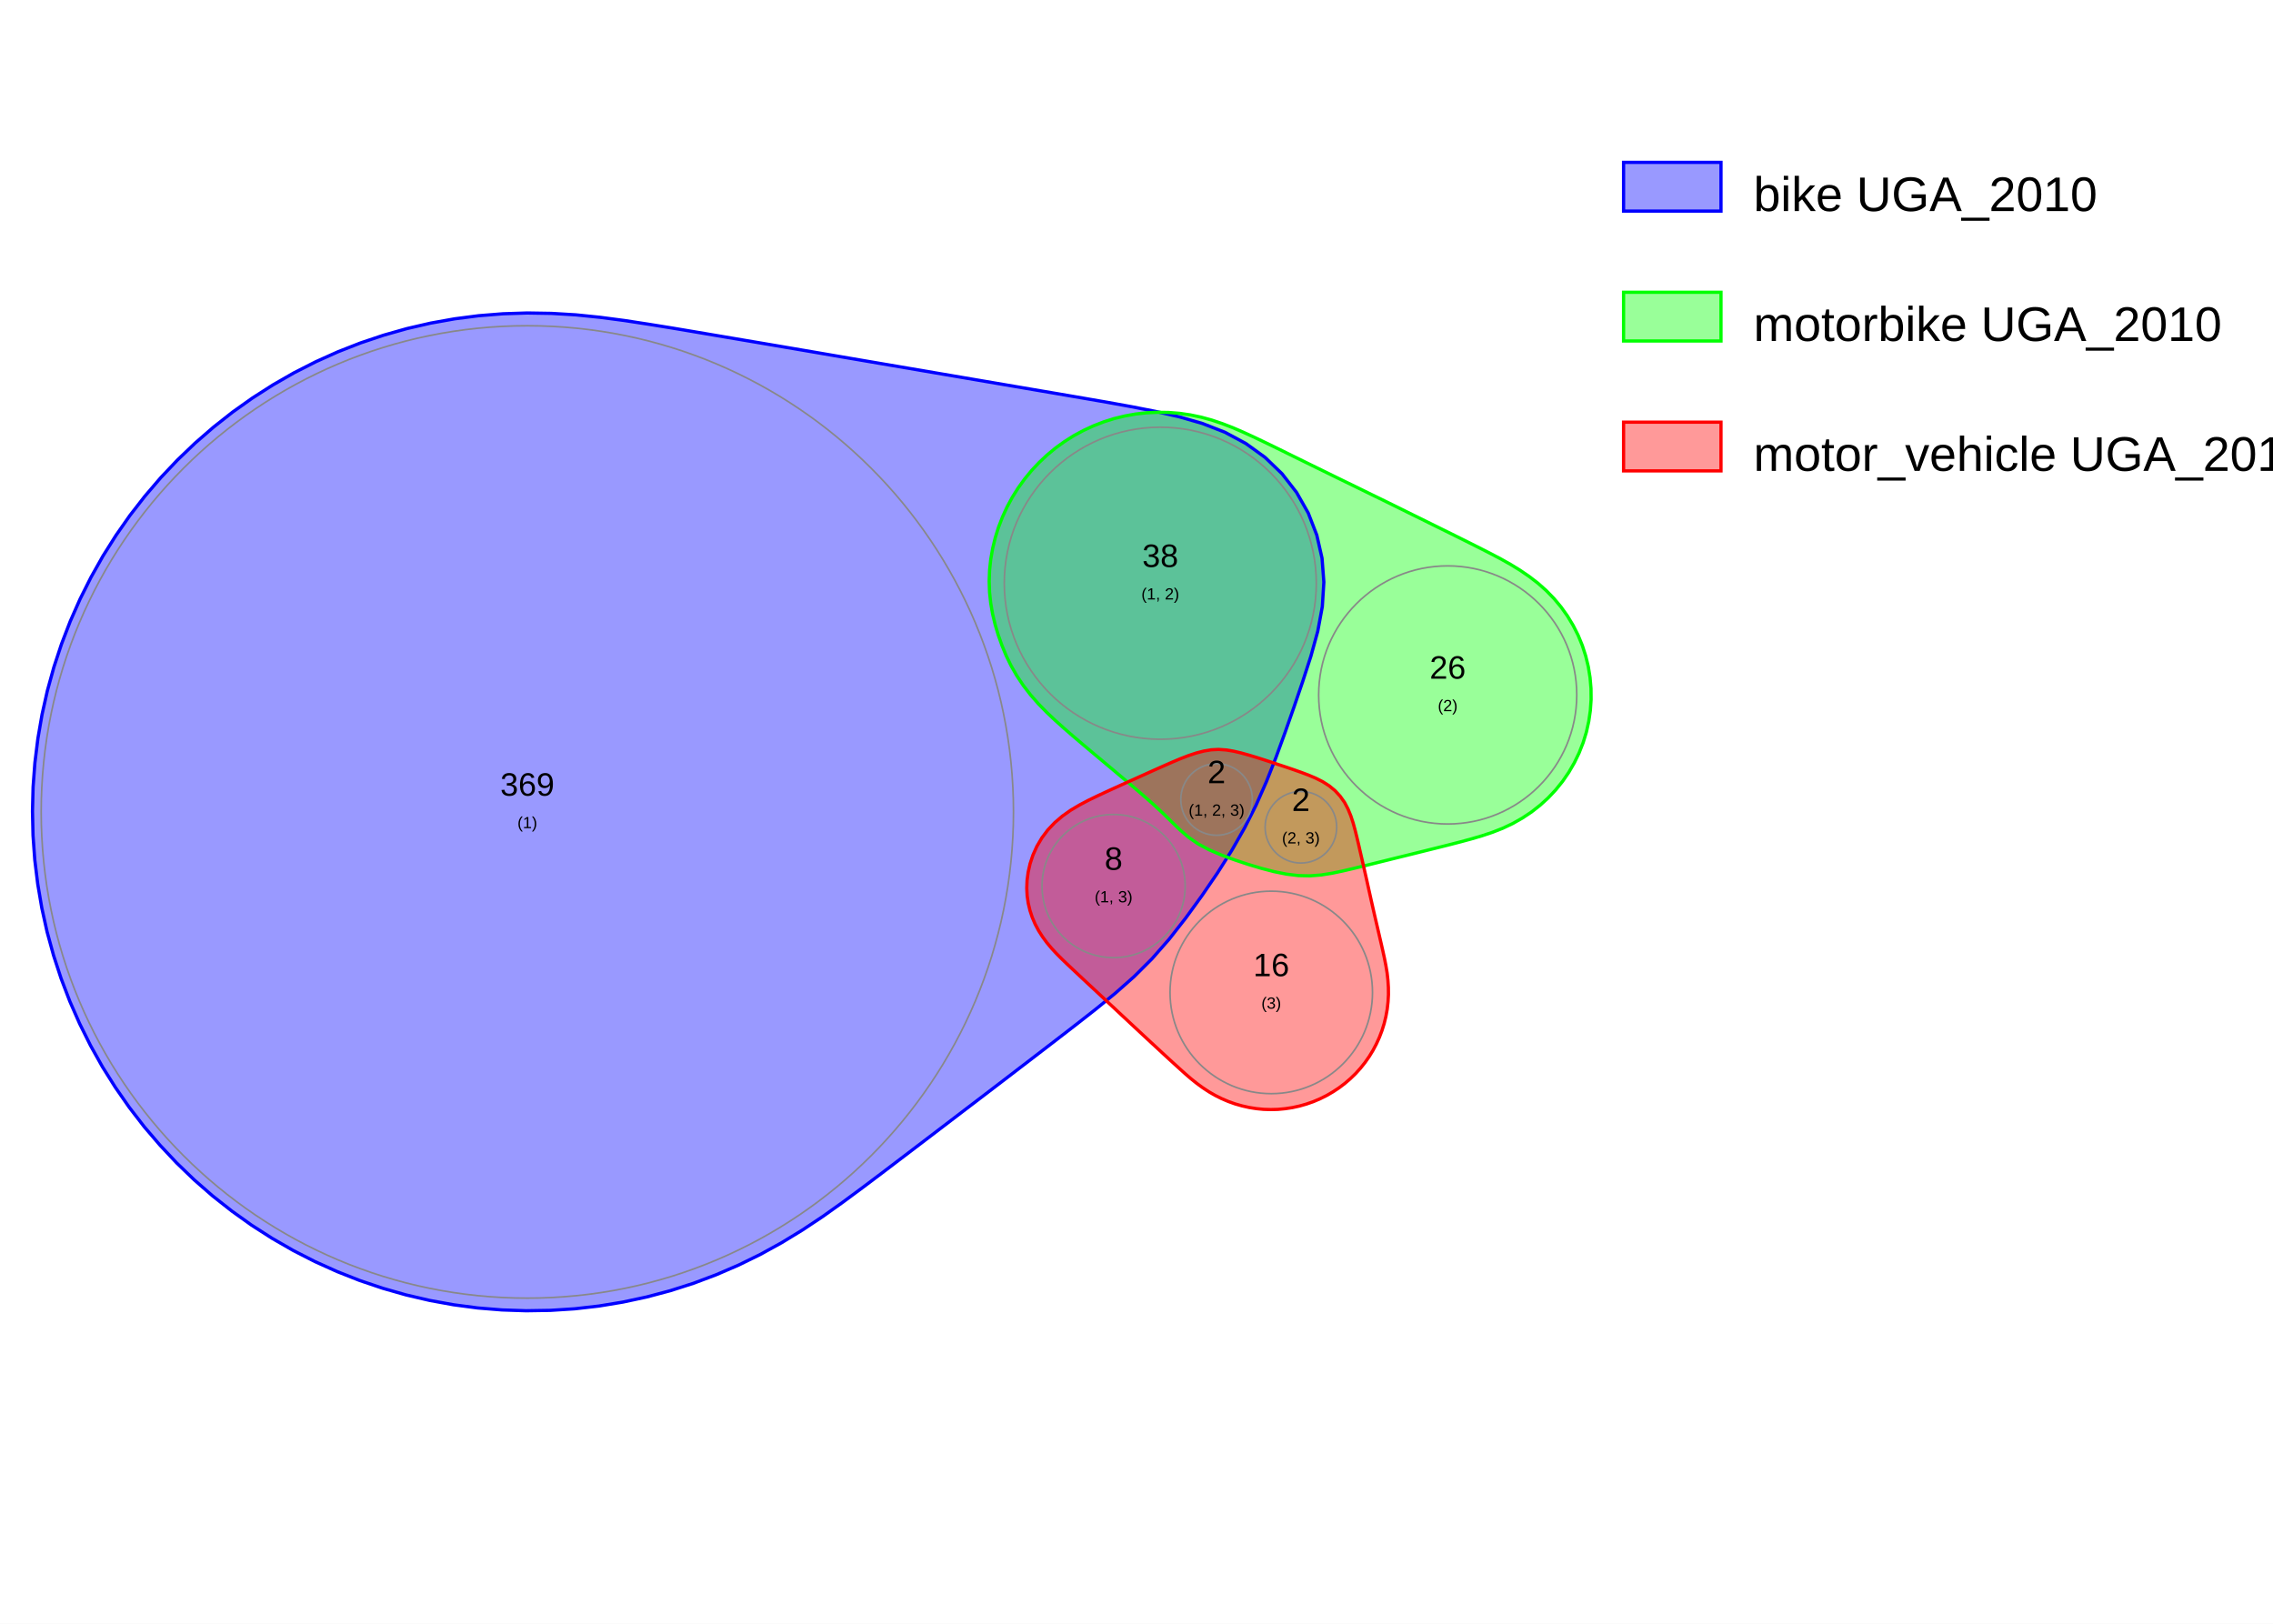
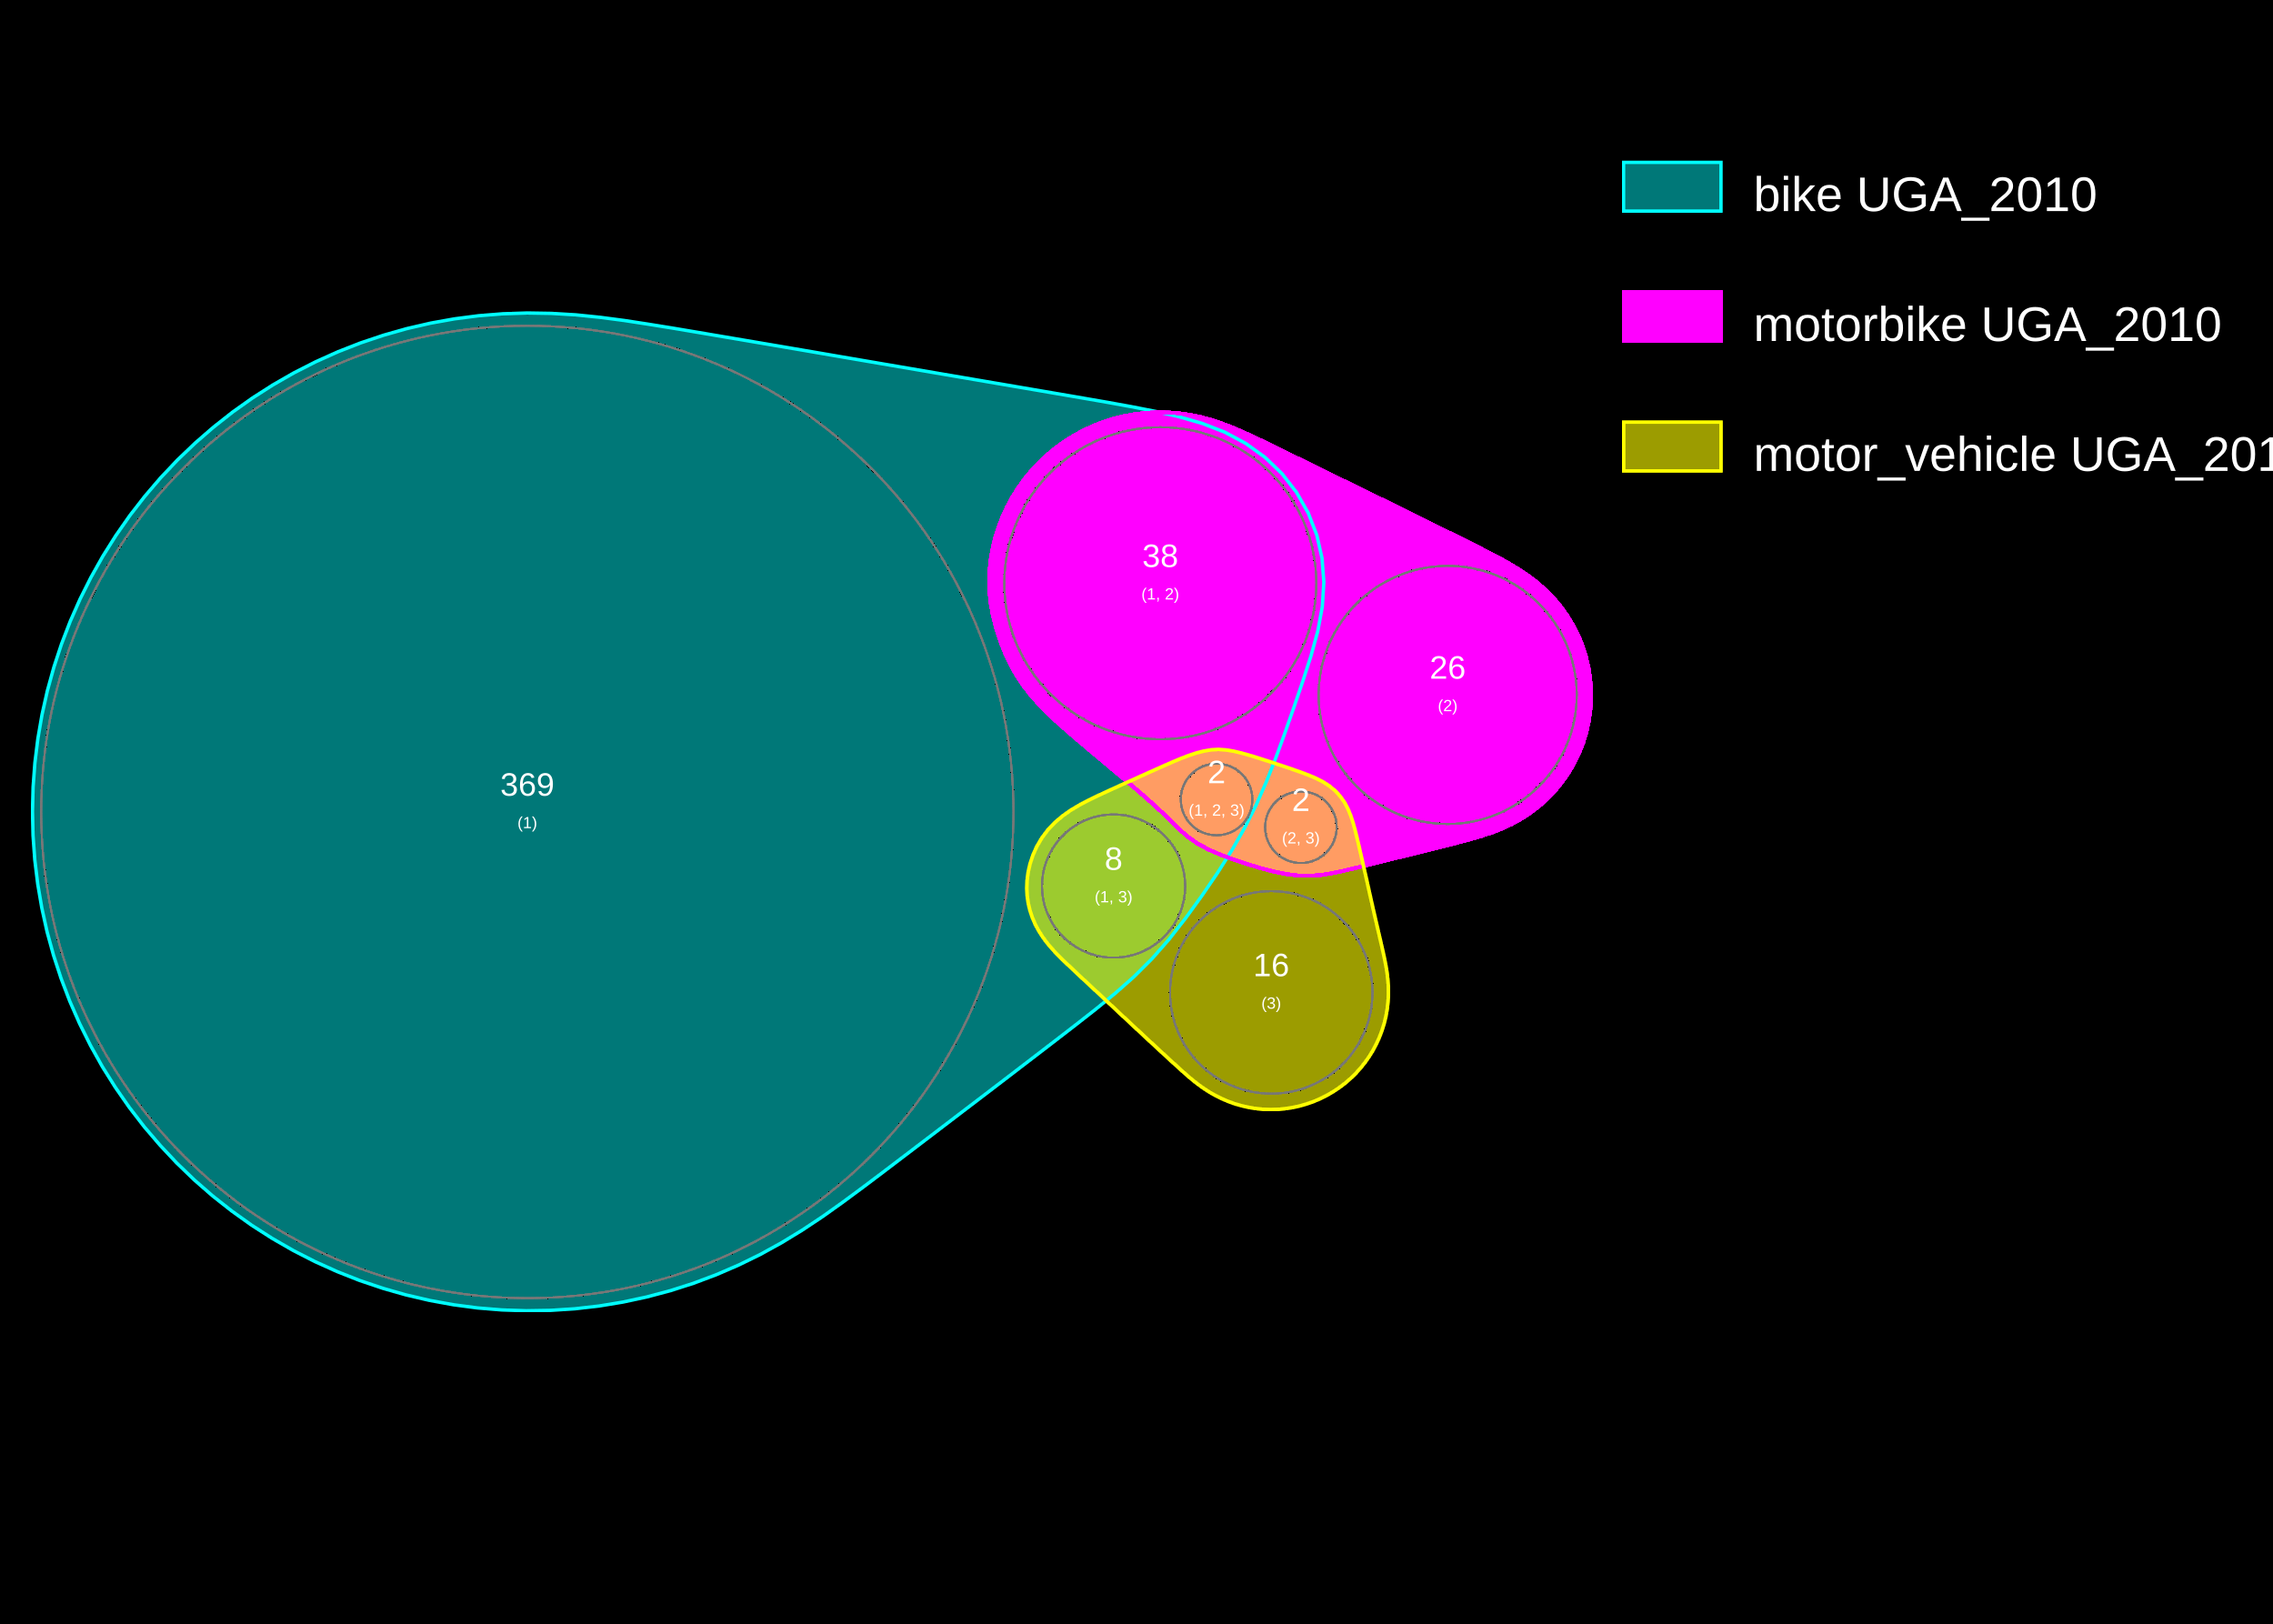
- <svg xmlns="http://www.w3.org/2000/svg" xmlns:xlink="http://www.w3.org/1999/xlink" width="700" height="500">
-   <defs>
-     <style type="text/css">
+ <svg xmlns="http://www.w3.org/2000/svg" xmlns:xlink="http://www.w3.org/1999/xlink" width="700" height="500" version="1.1" id="svg3415">
+   <defs id="defs3338">
+     <style type="text/css" id="style3327">
  .borderLine {
	   stroke: none;
	   fill-opacity:  0.4 ;
  }
  .outLine {
	   stroke-width:  1 ;
	   fill: none;
  }
  .circle {
	   stroke: #888888;
	   stroke-width: 0.5;
	   fill: none;
    pointer-events: all;
  }
  .nLabel {
	   font-family: Arial;
    pointer-events: none;
	   font-size: 10px;
	   text-anchor: middle;
	   alignment-baseline: central;
  }
  .belong {
	   font-family: Arial;
    pointer-events: none;
	   font-size: 5px;
	   text-anchor: middle;
	   alignment-baseline: central;
  }
  .legend {
    font-family: Arial;
    font-size: 15px;
  }
  #legendBox {
    display:  inline ;
  }
  .p0{
    stroke: none;
    fill:  #00F ;
  }
  .q0{
    fill: none;
    stroke:  #00F ;
  }
  .p1{
    stroke: none;
    fill:  #0F0 ;
  }
  .q1{
    fill: none;
    stroke:  #0F0 ;
  }
  .p2{
    stroke: none;
    fill:  #F00 ;
  }
  .q2{
    fill: none;
    stroke:  #F00 ;
  }
- 
</style>
    <symbol id="bl0">
-       <path d="M 301.67 338.31 L 295.66 342.89 L 289.66 347.47 L 283.65 352.05 L 277.64 356.62 L 271.63 361.19 L 265.61 365.72 L 259.55 370.20 L 253.42 374.57 L 247.17 378.73 L 240.76 382.64 L 234.19 386.26 L 227.46 389.56 L 220.57 392.53 L 213.55 395.17 L 206.41 397.45 L 199.16 399.38 L 191.83 400.95 L 184.44 402.17 L 177.00 403.02 L 169.53 403.50 L 162.04 403.62 L 154.56 403.37 L 147.10 402.76 L 139.68 401.78 L 132.32 400.44 L 125.03 398.74 L 117.84 396.69 L 110.74 394.29 L 103.78 391.54 L 96.95 388.46 L 90.28 385.05 L 83.78 381.31 L 77.48 377.27 L 71.38 372.91 L 65.49 368.27 L 59.84 363.34 L 54.44 358.14 L 49.30 352.67 L 44.42 346.97 L 39.83 341.02 L 35.54 334.86 L 31.54 328.50 L 27.87 321.94 L 24.52 315.21 L 21.50 308.34 L 18.82 301.32 L 16.49 294.19 L 14.50 286.95 L 12.88 279.62 L 11.62 272.23 L 10.71 264.78 L 10.17 257.30 L 10.00 249.80 L 10.19 242.31 L 10.75 234.83 L 11.67 227.39 L 12.95 220.00 L 14.59 212.68 L 16.59 205.45 L 18.94 198.32 L 21.63 191.32 L 24.66 184.46 L 28.02 177.76 L 31.70 171.22 L 35.70 164.88 L 40.00 158.73 L 44.61 152.80 L 49.49 147.10 L 54.65 141.65 L 60.07 136.46 L 65.74 131.54 L 71.63 126.90 L 77.74 122.56 L 84.06 118.52 L 90.56 114.79 L 97.23 111.40 L 104.06 108.33 L 111.03 105.60 L 118.12 103.22 L 125.33 101.18 L 132.62 99.50 L 139.99 98.18 L 147.41 97.22 L 154.88 96.62 L 162.37 96.38 L 169.86 96.50 L 177.34 96.95 L 184.80 97.71 L 192.25 98.69 L 199.68 99.83 L 207.11 101.03 L 214.53 102.28 L 221.96 103.54 L 229.39 104.80 L 236.83 106.06 L 244.27 107.33 L 251.70 108.60 L 259.14 109.88 L 266.58 111.15 L 274.02 112.42 L 281.46 113.69 L 288.90 114.96 L 296.34 116.23 L 303.78 117.50 L 311.22 118.77 L 318.66 120.04 L 326.11 121.31 L 333.55 122.59 L 341.00 123.88 L 348.44 125.23 L 355.85 126.68 L 363.18 128.35 L 370.35 130.42 L 377.22 133.10 L 383.68 136.57 L 389.59 140.84 L 394.83 145.89 L 399.29 151.63 L 402.89 157.97 L 405.52 164.76 L 407.14 171.89 L 407.70 179.26 L 407.23 186.78 L 405.82 194.39 L 403.70 202.09 L 401.18 209.87 L 398.50 217.73 L 395.74 225.59 L 392.92 233.32 L 389.98 240.77 L 386.82 247.93 L 383.32 254.89 L 379.37 261.82 L 374.93 268.82 L 370.15 275.81 L 365.18 282.66 L 360.07 289.19 L 354.76 295.25 L 349.22 300.77 L 343.47 305.85 L 337.58 310.66 L 331.62 315.33 L 325.64 319.95 L 319.65 324.55 L 313.66 329.14 L 307.67 333.73 Z" />
+       <path d="M 301.67 338.31 L 295.66 342.89 L 289.66 347.47 L 283.65 352.05 L 277.64 356.62 L 271.63 361.19 L 265.61 365.72 L 259.55 370.20 L 253.42 374.57 L 247.17 378.73 L 240.76 382.64 L 234.19 386.26 L 227.46 389.56 L 220.57 392.53 L 213.55 395.17 L 206.41 397.45 L 199.16 399.38 L 191.83 400.95 L 184.44 402.17 L 177.00 403.02 L 169.53 403.50 L 162.04 403.62 L 154.56 403.37 L 147.10 402.76 L 139.68 401.78 L 132.32 400.44 L 125.03 398.74 L 117.84 396.69 L 110.74 394.29 L 103.78 391.54 L 96.95 388.46 L 90.28 385.05 L 83.78 381.31 L 77.48 377.27 L 71.38 372.91 L 65.49 368.27 L 59.84 363.34 L 54.44 358.14 L 49.30 352.67 L 44.42 346.97 L 39.83 341.02 L 35.54 334.86 L 31.54 328.50 L 27.87 321.94 L 24.52 315.21 L 21.50 308.34 L 18.82 301.32 L 16.49 294.19 L 14.50 286.95 L 12.88 279.62 L 11.62 272.23 L 10.71 264.78 L 10.17 257.30 L 10.00 249.80 L 10.19 242.31 L 10.75 234.83 L 11.67 227.39 L 12.95 220.00 L 14.59 212.68 L 16.59 205.45 L 18.94 198.32 L 21.63 191.32 L 24.66 184.46 L 28.02 177.76 L 31.70 171.22 L 35.70 164.88 L 40.00 158.73 L 44.61 152.80 L 49.49 147.10 L 54.65 141.65 L 60.07 136.46 L 65.74 131.54 L 71.63 126.90 L 77.74 122.56 L 84.06 118.52 L 90.56 114.79 L 97.23 111.40 L 104.06 108.33 L 111.03 105.60 L 118.12 103.22 L 125.33 101.18 L 132.62 99.50 L 139.99 98.18 L 147.41 97.22 L 154.88 96.62 L 162.37 96.38 L 169.86 96.50 L 177.34 96.95 L 184.80 97.71 L 192.25 98.69 L 199.68 99.83 L 207.11 101.03 L 214.53 102.28 L 221.96 103.54 L 229.39 104.80 L 236.83 106.06 L 244.27 107.33 L 251.70 108.60 L 259.14 109.88 L 266.58 111.15 L 274.02 112.42 L 281.46 113.69 L 288.90 114.96 L 296.34 116.23 L 303.78 117.50 L 311.22 118.77 L 318.66 120.04 L 326.11 121.31 L 333.55 122.59 L 341.00 123.88 L 348.44 125.23 L 355.85 126.68 L 363.18 128.35 L 370.35 130.42 L 377.22 133.10 L 383.68 136.57 L 389.59 140.84 L 394.83 145.89 L 399.29 151.63 L 402.89 157.97 L 405.52 164.76 L 407.14 171.89 L 407.70 179.26 L 407.23 186.78 L 405.82 194.39 L 403.70 202.09 L 401.18 209.87 L 398.50 217.73 L 395.74 225.59 L 392.92 233.32 L 389.98 240.77 L 386.82 247.93 L 383.32 254.89 L 379.37 261.82 L 374.93 268.82 L 370.15 275.81 L 365.18 282.66 L 360.07 289.19 L 354.76 295.25 L 349.22 300.77 L 343.47 305.85 L 337.58 310.66 L 331.62 315.33 L 325.64 319.95 L 319.65 324.55 L 313.66 329.14 L 307.67 333.73 Z" id="path3329" />
    </symbol>
    <symbol id="bl1">
-       <path d="M 413.53 268.20 L 410.20 268.90 L 406.83 269.44 L 403.40 269.70 L 399.87 269.62 L 396.21 269.18 L 392.39 268.41 L 388.42 267.38 L 384.32 266.15 L 380.20 264.78 L 376.15 263.30 L 372.35 261.67 L 368.93 259.84 L 365.95 257.77 L 363.34 255.51 L 360.89 253.13 L 358.43 250.71 L 355.86 248.29 L 353.17 245.89 L 350.41 243.50 L 347.60 241.11 L 344.78 238.73 L 341.95 236.35 L 339.12 233.98 L 336.29 231.61 L 333.46 229.22 L 330.64 226.83 L 327.84 224.40 L 325.08 221.93 L 322.39 219.39 L 319.81 216.75 L 317.38 213.98 L 315.15 211.09 L 313.14 208.08 L 311.38 205.01 L 309.86 201.89 L 308.56 198.74 L 307.43 195.56 L 306.47 192.34 L 305.68 189.05 L 305.10 185.72 L 304.74 182.35 L 304.63 178.97 L 304.75 175.58 L 305.11 172.22 L 305.70 168.88 L 306.50 165.59 L 307.51 162.35 L 308.73 159.19 L 310.14 156.11 L 311.75 153.13 L 313.55 150.27 L 315.53 147.52 L 317.68 144.90 L 320.00 142.43 L 322.47 140.11 L 325.08 137.95 L 327.83 135.97 L 330.69 134.16 L 333.67 132.55 L 336.74 131.13 L 339.89 129.91 L 343.12 128.89 L 346.41 128.09 L 349.74 127.49 L 353.11 127.11 L 356.50 126.96 L 359.89 127.01 L 363.28 127.28 L 366.63 127.77 L 369.96 128.47 L 373.24 129.37 L 376.47 130.46 L 379.65 131.69 L 382.78 133.04 L 385.88 134.46 L 388.95 135.92 L 392.01 137.40 L 395.06 138.89 L 398.11 140.40 L 401.17 141.90 L 404.22 143.40 L 407.29 144.90 L 410.35 146.40 L 413.41 147.90 L 416.48 149.39 L 419.55 150.89 L 422.61 152.39 L 425.67 153.88 L 428.73 155.38 L 431.78 156.89 L 434.84 158.40 L 437.89 159.90 L 440.94 161.41 L 443.99 162.92 L 447.04 164.42 L 450.09 165.94 L 453.14 167.46 L 456.19 169.00 L 459.23 170.55 L 462.26 172.15 L 465.23 173.82 L 468.15 175.61 L 470.97 177.54 L 473.67 179.62 L 476.21 181.88 L 478.58 184.32 L 480.76 186.93 L 482.73 189.70 L 484.48 192.60 L 486.01 195.63 L 487.30 198.77 L 488.34 202.00 L 489.14 205.30 L 489.68 208.64 L 489.97 212.02 L 490.00 215.41 L 489.77 218.78 L 489.28 222.13 L 488.55 225.43 L 487.56 228.66 L 486.32 231.81 L 484.85 234.86 L 483.15 237.79 L 481.23 240.59 L 479.10 243.23 L 476.78 245.70 L 474.27 247.98 L 471.60 250.07 L 468.78 251.94 L 465.82 253.61 L 462.76 255.06 L 459.60 256.30 L 456.38 257.37 L 453.12 258.33 L 449.84 259.22 L 446.55 260.07 L 443.25 260.90 L 439.95 261.72 L 436.65 262.54 L 433.35 263.36 L 430.05 264.17 L 426.75 264.99 L 423.45 265.81 L 420.15 266.62 L 416.84 267.43 Z" />
+       <path d="M 413.53 268.20 L 410.20 268.90 L 406.83 269.44 L 403.40 269.70 L 399.87 269.62 L 396.21 269.18 L 392.39 268.41 L 388.42 267.38 L 384.32 266.15 L 380.20 264.78 L 376.15 263.30 L 372.35 261.67 L 368.93 259.84 L 365.95 257.77 L 363.34 255.51 L 360.89 253.13 L 358.43 250.71 L 355.86 248.29 L 353.17 245.89 L 350.41 243.50 L 347.60 241.11 L 344.78 238.73 L 341.95 236.35 L 339.12 233.98 L 336.29 231.61 L 333.46 229.22 L 330.64 226.83 L 327.84 224.40 L 325.08 221.93 L 322.39 219.39 L 319.81 216.75 L 317.38 213.98 L 315.15 211.09 L 313.14 208.08 L 311.38 205.01 L 309.86 201.89 L 308.56 198.74 L 307.43 195.56 L 306.47 192.34 L 305.68 189.05 L 305.10 185.72 L 304.74 182.35 L 304.63 178.97 L 304.75 175.58 L 305.11 172.22 L 305.70 168.88 L 306.50 165.59 L 307.51 162.35 L 308.73 159.19 L 310.14 156.11 L 311.75 153.13 L 313.55 150.27 L 315.53 147.52 L 317.68 144.90 L 320.00 142.43 L 322.47 140.11 L 325.08 137.95 L 327.83 135.97 L 330.69 134.16 L 333.67 132.55 L 336.74 131.13 L 339.89 129.91 L 343.12 128.89 L 346.41 128.09 L 349.74 127.49 L 353.11 127.11 L 356.50 126.96 L 359.89 127.01 L 363.28 127.28 L 366.63 127.77 L 369.96 128.47 L 373.24 129.37 L 376.47 130.46 L 379.65 131.69 L 382.78 133.04 L 385.88 134.46 L 388.95 135.92 L 392.01 137.40 L 395.06 138.89 L 398.11 140.40 L 401.17 141.90 L 404.22 143.40 L 407.29 144.90 L 410.35 146.40 L 413.41 147.90 L 416.48 149.39 L 419.55 150.89 L 422.61 152.39 L 425.67 153.88 L 428.73 155.38 L 431.78 156.89 L 434.84 158.40 L 437.89 159.90 L 440.94 161.41 L 443.99 162.92 L 447.04 164.42 L 450.09 165.94 L 453.14 167.46 L 456.19 169.00 L 459.23 170.55 L 462.26 172.15 L 465.23 173.82 L 468.15 175.61 L 470.97 177.54 L 473.67 179.62 L 476.21 181.88 L 478.58 184.32 L 480.76 186.93 L 482.73 189.70 L 484.48 192.60 L 486.01 195.63 L 487.30 198.77 L 488.34 202.00 L 489.14 205.30 L 489.68 208.64 L 489.97 212.02 L 490.00 215.41 L 489.77 218.78 L 489.28 222.13 L 488.55 225.43 L 487.56 228.66 L 486.32 231.81 L 484.85 234.86 L 483.15 237.79 L 481.23 240.59 L 479.10 243.23 L 476.78 245.70 L 474.27 247.98 L 471.60 250.07 L 468.78 251.94 L 465.82 253.61 L 462.76 255.06 L 459.60 256.30 L 456.38 257.37 L 453.12 258.33 L 449.84 259.22 L 446.55 260.07 L 443.25 260.90 L 439.95 261.72 L 436.65 262.54 L 433.35 263.36 L 430.05 264.17 L 426.75 264.99 L 423.45 265.81 L 420.15 266.62 L 416.84 267.43 Z" id="path3332" />
    </symbol>
    <symbol id="bl2">
-       <path d="M 426.81 312.98 L 426.28 315.17 L 425.61 317.31 L 424.81 319.41 L 423.88 321.46 L 422.83 323.44 L 421.66 325.35 L 420.37 327.19 L 418.97 328.94 L 417.47 330.60 L 415.86 332.16 L 414.16 333.62 L 412.37 334.98 L 410.50 336.21 L 408.56 337.34 L 406.55 338.34 L 404.49 339.22 L 402.37 339.96 L 400.21 340.58 L 398.02 341.06 L 395.80 341.40 L 393.58 341.61 L 391.35 341.67 L 389.12 341.60 L 386.90 341.38 L 384.70 341.03 L 382.52 340.54 L 380.37 339.93 L 378.27 339.18 L 376.21 338.30 L 374.21 337.30 L 372.27 336.18 L 370.40 334.95 L 368.58 333.62 L 366.82 332.21 L 365.11 330.74 L 363.43 329.23 L 361.76 327.71 L 360.09 326.19 L 358.43 324.66 L 356.77 323.12 L 355.11 321.59 L 353.45 320.05 L 351.79 318.51 L 350.13 316.96 L 348.47 315.42 L 346.82 313.87 L 345.16 312.33 L 343.51 310.78 L 341.85 309.24 L 340.20 307.69 L 338.55 306.15 L 336.89 304.60 L 335.23 303.06 L 333.57 301.51 L 331.92 299.96 L 330.26 298.41 L 328.61 296.85 L 326.98 295.28 L 325.39 293.68 L 323.85 292.02 L 322.40 290.29 L 321.06 288.47 L 319.85 286.57 L 318.79 284.58 L 317.90 282.51 L 317.19 280.36 L 316.66 278.15 L 316.33 275.87 L 316.21 273.53 L 316.30 271.10 L 316.63 268.59 L 317.22 265.98 L 318.11 263.30 L 319.32 260.61 L 320.86 258.00 L 322.70 255.55 L 324.82 253.31 L 327.17 251.30 L 329.72 249.50 L 332.41 247.90 L 335.19 246.43 L 338.02 245.06 L 340.88 243.73 L 343.75 242.42 L 346.61 241.12 L 349.47 239.84 L 352.33 238.55 L 355.17 237.27 L 357.99 236.01 L 360.77 234.79 L 363.47 233.65 L 366.03 232.66 L 368.45 231.86 L 370.75 231.27 L 373.00 230.89 L 375.26 230.77 L 377.56 230.93 L 379.89 231.31 L 382.23 231.86 L 384.57 232.51 L 386.89 233.21 L 389.21 233.95 L 391.51 234.70 L 393.81 235.47 L 396.11 236.23 L 398.40 237.01 L 400.68 237.82 L 402.95 238.67 L 405.17 239.61 L 407.32 240.69 L 409.33 241.97 L 411.15 243.47 L 412.73 245.19 L 414.07 247.08 L 415.14 249.11 L 416.00 251.22 L 416.71 253.38 L 417.31 255.57 L 417.86 257.77 L 418.38 259.97 L 418.88 262.17 L 419.39 264.37 L 419.89 266.57 L 420.39 268.77 L 420.89 270.97 L 421.38 273.18 L 421.87 275.38 L 422.36 277.58 L 422.86 279.78 L 423.36 281.97 L 423.87 284.17 L 424.38 286.36 L 424.89 288.56 L 425.40 290.76 L 425.90 292.96 L 426.38 295.16 L 426.81 297.37 L 427.18 299.59 L 427.43 301.82 L 427.57 304.06 L 427.59 306.30 L 427.46 308.54 L 427.21 310.77 Z" />
+       <path d="M 426.81 312.98 L 426.28 315.17 L 425.61 317.31 L 424.81 319.41 L 423.88 321.46 L 422.83 323.44 L 421.66 325.35 L 420.37 327.19 L 418.97 328.94 L 417.47 330.60 L 415.86 332.16 L 414.16 333.62 L 412.37 334.98 L 410.50 336.21 L 408.56 337.34 L 406.55 338.34 L 404.49 339.22 L 402.37 339.96 L 400.21 340.58 L 398.02 341.06 L 395.80 341.40 L 393.58 341.61 L 391.35 341.67 L 389.12 341.60 L 386.90 341.38 L 384.70 341.03 L 382.52 340.54 L 380.37 339.93 L 378.27 339.18 L 376.21 338.30 L 374.21 337.30 L 372.27 336.18 L 370.40 334.95 L 368.58 333.62 L 366.82 332.21 L 365.11 330.74 L 363.43 329.23 L 361.76 327.71 L 360.09 326.19 L 358.43 324.66 L 356.77 323.12 L 355.11 321.59 L 353.45 320.05 L 351.79 318.51 L 350.13 316.96 L 348.47 315.42 L 346.82 313.87 L 345.16 312.33 L 343.51 310.78 L 341.85 309.24 L 340.20 307.69 L 338.55 306.15 L 336.89 304.60 L 335.23 303.06 L 333.57 301.51 L 331.92 299.96 L 330.26 298.41 L 328.61 296.85 L 326.98 295.28 L 325.39 293.68 L 323.85 292.02 L 322.40 290.29 L 321.06 288.47 L 319.85 286.57 L 318.79 284.58 L 317.90 282.51 L 317.19 280.36 L 316.66 278.15 L 316.33 275.87 L 316.21 273.53 L 316.30 271.10 L 316.63 268.59 L 317.22 265.98 L 318.11 263.30 L 319.32 260.61 L 320.86 258.00 L 322.70 255.55 L 324.82 253.31 L 327.17 251.30 L 329.72 249.50 L 332.41 247.90 L 335.19 246.43 L 338.02 245.06 L 340.88 243.73 L 343.75 242.42 L 346.61 241.12 L 349.47 239.84 L 352.33 238.55 L 355.17 237.27 L 357.99 236.01 L 360.77 234.79 L 363.47 233.65 L 366.03 232.66 L 368.45 231.86 L 370.75 231.27 L 373.00 230.89 L 375.26 230.77 L 377.56 230.93 L 379.89 231.31 L 382.23 231.86 L 384.57 232.51 L 386.89 233.21 L 389.21 233.95 L 391.51 234.70 L 393.81 235.47 L 396.11 236.23 L 398.40 237.01 L 400.68 237.82 L 402.95 238.67 L 405.17 239.61 L 407.32 240.69 L 409.33 241.97 L 411.15 243.47 L 412.73 245.19 L 414.07 247.08 L 415.14 249.11 L 416.00 251.22 L 416.71 253.38 L 417.31 255.57 L 417.86 257.77 L 418.38 259.97 L 418.88 262.17 L 419.39 264.37 L 419.89 266.57 L 420.39 268.77 L 420.89 270.97 L 421.38 273.18 L 421.87 275.38 L 422.36 277.58 L 422.86 279.78 L 423.36 281.97 L 423.87 284.17 L 424.38 286.36 L 424.89 288.56 L 425.40 290.76 L 425.90 292.96 L 426.38 295.16 L 426.81 297.37 L 427.18 299.59 L 427.43 301.82 L 427.57 304.06 L 427.59 306.30 L 427.46 308.54 L 427.21 310.77 Z" id="path3335" />
    </symbol>
+     <filter style="color-interpolation-filters:sRGB;" id="filter3421" x="-0.002" y="-0.005" width="1.002" height="1.005">
+       <feColorMatrix values="0 0 -1 0 1 0 -1 0 0 1 -1 0 0 0 1 0.21 0.72 0.07 1 0 " result="color2" id="feColorMatrix3419" />
+     </filter>
+     <filter style="color-interpolation-filters:sRGB;" id="filter3425" x="0" y="0" width="1" height="1">
+       <feColorMatrix values="0 0 -1 0 1 0 -1 0 0 1 -1 0 0 0 1 0.21 0.72 0.07 1 0 " result="color2" id="feColorMatrix3423" />
+     </filter>
+     <filter style="color-interpolation-filters:sRGB;" id="filter3429" x="0" y="0" width="1" height="1">
+       <feColorMatrix values="0 0 -1 0 1 0 -1 0 0 1 -1 0 0 0 1 0.21 0.72 0.07 1 0 " result="color2" id="feColorMatrix3427" />
+     </filter>
+     <filter style="color-interpolation-filters:sRGB;" id="filter3433" x="-0.006" y="-0.006" width="1.011" height="1.011">
+       <feColorMatrix values="0 0 -1 0 1 0 -1 0 0 1 -1 0 0 0 1 0.21 0.72 0.07 1 0 " result="color2" id="feColorMatrix3431" />
+     </filter>
+     <filter style="color-interpolation-filters:sRGB;" id="filter3437" x="0" y="0" width="1" height="1">
+       <feColorMatrix values="0 0 -1 0 1 0 -1 0 0 1 -1 0 0 0 1 0.21 0.72 0.07 1 0 " result="color2" id="feColorMatrix3435" />
+     </filter>
+     <filter style="color-interpolation-filters:sRGB;" id="filter3441" x="0" y="0" width="1" height="1">
+       <feColorMatrix values="0 0 -1 0 1 0 -1 0 0 1 -1 0 0 0 1 0.21 0.72 0.07 1 0 " result="color2" id="feColorMatrix3439" />
+     </filter>
+     <filter style="color-interpolation-filters:sRGB;" id="filter3445" x="-0.004" y="-0.004" width="1.008" height="1.008">
+       <feColorMatrix values="0 0 -1 0 1 0 -1 0 0 1 -1 0 0 0 1 0.21 0.72 0.07 1 0 " result="color2" id="feColorMatrix3443" />
+     </filter>
+     <filter style="color-interpolation-filters:sRGB;" id="filter3449" x="0" y="0" width="1" height="1">
+       <feColorMatrix values="0 0 -1 0 1 0 -1 0 0 1 -1 0 0 0 1 0.21 0.72 0.07 1 0 " result="color2" id="feColorMatrix3447" />
+     </filter>
+     <filter style="color-interpolation-filters:sRGB;" id="filter3453" x="0" y="0" width="1" height="1">
+       <feColorMatrix values="0 0 -1 0 1 0 -1 0 0 1 -1 0 0 0 1 0.21 0.72 0.07 1 0 " result="color2" id="feColorMatrix3451" />
+     </filter>
+     <filter style="color-interpolation-filters:sRGB;" id="filter3457" x="-0.011" y="-0.011" width="1.023" height="1.023">
+       <feColorMatrix values="0 0 -1 0 1 0 -1 0 0 1 -1 0 0 0 1 0.21 0.72 0.07 1 0 " result="color2" id="feColorMatrix3455" />
+     </filter>
+     <filter style="color-interpolation-filters:sRGB;" id="filter3461" x="0" y="0" width="1" height="1">
+       <feColorMatrix values="0 0 -1 0 1 0 -1 0 0 1 -1 0 0 0 1 0.21 0.72 0.07 1 0 " result="color2" id="feColorMatrix3459" />
+     </filter>
+     <filter style="color-interpolation-filters:sRGB;" id="filter3465" x="0" y="0" width="1" height="1">
+       <feColorMatrix values="0 0 -1 0 1 0 -1 0 0 1 -1 0 0 0 1 0.21 0.72 0.07 1 0 " result="color2" id="feColorMatrix3463" />
+     </filter>
+     <filter style="color-interpolation-filters:sRGB;" id="filter3469" x="-0.003" y="-0.003" width="1.006" height="1.006">
+       <feColorMatrix values="0 0 -1 0 1 0 -1 0 0 1 -1 0 0 0 1 0.21 0.72 0.07 1 0 " result="color2" id="feColorMatrix3467" />
+     </filter>
+     <filter style="color-interpolation-filters:sRGB;" id="filter3473" x="0" y="0" width="1" height="1">
+       <feColorMatrix values="0 0 -1 0 1 0 -1 0 0 1 -1 0 0 0 1 0.21 0.72 0.07 1 0 " result="color2" id="feColorMatrix3471" />
+     </filter>
+     <filter style="color-interpolation-filters:sRGB;" id="filter3477" x="0" y="0" width="1" height="1">
+       <feColorMatrix values="0 0 -1 0 1 0 -1 0 0 1 -1 0 0 0 1 0.21 0.72 0.07 1 0 " result="color2" id="feColorMatrix3475" />
+     </filter>
+     <filter style="color-interpolation-filters:sRGB;" id="filter3481" x="-0.011" y="-0.011" width="1.023" height="1.023">
+       <feColorMatrix values="0 0 -1 0 1 0 -1 0 0 1 -1 0 0 0 1 0.21 0.72 0.07 1 0 " result="color2" id="feColorMatrix3479" />
+     </filter>
+     <filter style="color-interpolation-filters:sRGB;" id="filter3485" x="0" y="0" width="1" height="1">
+       <feColorMatrix values="0 0 -1 0 1 0 -1 0 0 1 -1 0 0 0 1 0.21 0.72 0.07 1 0 " result="color2" id="feColorMatrix3483" />
+     </filter>
+     <filter style="color-interpolation-filters:sRGB;" id="filter3489" x="0" y="0" width="1" height="1">
+       <feColorMatrix values="0 0 -1 0 1 0 -1 0 0 1 -1 0 0 0 1 0.21 0.72 0.07 1 0 " result="color2" id="feColorMatrix3487" />
+     </filter>
+     <filter style="color-interpolation-filters:sRGB;" id="filter3493" x="-0.003" y="-0.003" width="1.005" height="1.005">
+       <feColorMatrix values="0 0 -1 0 1 0 -1 0 0 1 -1 0 0 0 1 0.21 0.72 0.07 1 0 " result="color2" id="feColorMatrix3491" />
+     </filter>
+     <filter style="color-interpolation-filters:sRGB;" id="filter3497" x="0" y="0" width="1" height="1">
+       <feColorMatrix values="0 0 -1 0 1 0 -1 0 0 1 -1 0 0 0 1 0.21 0.72 0.07 1 0 " result="color2" id="feColorMatrix3495" />
+     </filter>
+     <filter style="color-interpolation-filters:sRGB;" id="filter3501" x="0" y="0" width="1" height="1">
+       <feColorMatrix values="0 0 -1 0 1 0 -1 0 0 1 -1 0 0 0 1 0.21 0.72 0.07 1 0 " result="color2" id="feColorMatrix3499" />
+     </filter>
+     <filter style="color-interpolation-filters:sRGB;" id="filter3505" x="-0.001" y="-0.001" width="1.002" height="1.002">
+       <feColorMatrix values="0 0 -1 0 1 0 -1 0 0 1 -1 0 0 0 1 0.21 0.72 0.07 1 0 " result="color2" id="feColorMatrix3503" />
+     </filter>
+     <filter style="color-interpolation-filters:sRGB;" id="filter3509" x="-0.004" y="-0.005" width="1.009" height="1.009">
+       <feColorMatrix values="0 0 -1 0 1 0 -1 0 0 1 -1 0 0 0 1 0.21 0.72 0.07 1 0 " result="color2" id="feColorMatrix3507" />
+     </filter>
+     <filter style="color-interpolation-filters:sRGB;" id="filter3513" x="-0.003" y="-0.004" width="1.005" height="1.007">
+       <feColorMatrix values="0 0 -1 0 1 0 -1 0 0 1 -1 0 0 0 1 0.21 0.72 0.07 1 0 " result="color2" id="feColorMatrix3511" />
+     </filter>
+     <filter style="color-interpolation-filters:sRGB;" id="filter3517" x="-0.001" y="-0.002" width="1.003" height="1.003">
+       <feColorMatrix values="0 0 -1 0 1 0 -1 0 0 1 -1 0 0 0 1 0.21 0.72 0.07 1 0 " result="color2" id="feColorMatrix3515" />
+     </filter>
+     <filter style="color-interpolation-filters:sRGB;" id="filter3521" x="0" y="0" width="1" height="1">
+       <feColorMatrix values="0 0 -1 0 1 0 -1 0 0 1 -1 0 0 0 1 0.21 0.72 0.07 1 0 " result="color2" id="feColorMatrix3519" />
+     </filter>
+     <filter style="color-interpolation-filters:sRGB;" id="filter3525" x="0" y="0" width="1" height="1">
+       <feColorMatrix values="0 0 -1 0 1 0 -1 0 0 1 -1 0 0 0 1 0.21 0.72 0.07 1 0 " result="color2" id="feColorMatrix3523" />
+     </filter>
+     <filter style="color-interpolation-filters:sRGB;" id="filter3529" x="0" y="0" width="1" height="1">
+       <feColorMatrix values="0 0 -1 0 1 0 -1 0 0 1 -1 0 0 0 1 0.21 0.72 0.07 1 0 " result="color2" id="feColorMatrix3527" />
+     </filter>
+     <filter style="color-interpolation-filters:sRGB;" id="filter3533" x="0" y="0" width="1" height="1">
+       <feColorMatrix values="0 0 -1 0 1 0 -1 0 0 1 -1 0 0 0 1 0.21 0.72 0.07 1 0 " result="color2" id="feColorMatrix3531" />
+     </filter>
  </defs>
-   <rect width="700" height="500" style="fill:#fff;stroke-width:0" />
-   <use class="p0 borderLine" xlink:href="#bl0" />
-   <use class="p1 borderLine" xlink:href="#bl1" />
-   <use class="p2 borderLine" xlink:href="#bl2" />
-   <use class="q0 outLine" xlink:href="#bl0" />
-   <use class="q1 outLine" xlink:href="#bl1" />
-   <use class="q2 outLine" xlink:href="#bl2" />
-   <circle class="circle" cx="162.399" cy="250.023" r="149.714" />
-   <text class="nLabel" x="162.40" y="245.02">369</text>
-   <text class="belong" x="162.40" y="255.02">(1)</text>
-   <circle class="circle" cx="357.329" cy="179.597" r="48.044" />
-   <text class="nLabel" x="357.33" y="174.60">38</text>
-   <text class="belong" x="357.33" y="184.60">(1, 2)</text>
-   <circle class="circle" cx="374.662" cy="246.183" r="11.022" />
-   <text class="nLabel" x="374.66" y="241.18">2</text>
-   <text class="belong" x="374.66" y="251.18">(1, 2, 3)</text>
-   <circle class="circle" cx="445.841" cy="213.994" r="39.741" />
-   <text class="nLabel" x="445.84" y="208.99">26</text>
-   <text class="belong" x="445.84" y="218.99">(2)</text>
-   <circle class="circle" cx="400.631" cy="254.731" r="11.022" />
-   <text class="nLabel" x="400.63" y="249.73">2</text>
-   <text class="belong" x="400.63" y="259.73">(2, 3)</text>
-   <circle class="circle" cx="391.503" cy="305.596" r="31.175" />
-   <text class="nLabel" x="391.50" y="300.60">16</text>
-   <text class="belong" x="391.50" y="310.60">(3)</text>
-   <circle class="circle" cx="342.945" cy="272.847" r="22.044" />
-   <text class="nLabel" x="342.95" y="267.85">8</text>
-   <text class="belong" x="342.95" y="277.85">(1, 3)</text>
-   <g id="legendBox">
-     <rect class="p0 borderLine" x="500.00" y="50.00" width="30.00" height="15.00" />
-     <rect class="q0" x="500.00" y="50.00" width="30.00" height="15.00" />
-     <text class="legend" x="540.00" y="65.00">bike UGA_2010</text>
-     <rect class="p1 borderLine" x="500.00" y="90.00" width="30.00" height="15.00" />
-     <rect class="q1" x="500.00" y="90.00" width="30.00" height="15.00" />
-     <text class="legend" x="540.00" y="105.00">motorbike UGA_2010</text>
-     <rect class="p2 borderLine" x="500.00" y="130.00" width="30.00" height="15.00" />
-     <rect class="q2" x="500.00" y="130.00" width="30.00" height="15.00" />
-     <text class="legend" x="540.00" y="145.00">motor_vehicle UGA_2010</text>
+   <rect width="700" height="500" style="fill:#fff;stroke-width:0;filter:url(#filter3533)" id="rect3340" />
+   <use class="p0 borderLine" xlink:href="#bl0" id="use3342" style="filter:url(#filter3529)" />
+   <use class="p1 borderLine" xlink:href="#bl1" id="use3344" style="filter:url(#filter3525)" />
+   <use class="p2 borderLine" xlink:href="#bl2" id="use3346" style="filter:url(#filter3521)" />
+   <use class="q0 outLine" xlink:href="#bl0" id="use3348" style="filter:url(#filter3517)" />
+   <use class="q1 outLine" xlink:href="#bl1" id="use3350" style="filter:url(#filter3513)" />
+   <use class="q2 outLine" xlink:href="#bl2" id="use3352" style="filter:url(#filter3509)" />
+   <circle class="circle" cx="162.399" cy="250.023" r="149.714" id="circle3354" style="filter:url(#filter3505)" />
+   <text class="nLabel" x="162.40" y="245.02" id="text3356" style="filter:url(#filter3501)">369</text>
+   <text class="belong" x="162.40" y="255.02" id="text3358" style="filter:url(#filter3497)">(1)</text>
+   <circle class="circle" cx="357.329" cy="179.597" r="48.044" id="circle3360" style="filter:url(#filter3493)" />
+   <text class="nLabel" x="357.33" y="174.60" id="text3362" style="filter:url(#filter3489)">38</text>
+   <text class="belong" x="357.33" y="184.60" id="text3364" style="filter:url(#filter3485)">(1, 2)</text>
+   <circle class="circle" cx="374.662" cy="246.183" r="11.022" id="circle3366" style="filter:url(#filter3481)" />
+   <text class="nLabel" x="374.66" y="241.18" id="text3368" style="filter:url(#filter3477)">2</text>
+   <text class="belong" x="374.66" y="251.18" id="text3370" style="filter:url(#filter3473)">(1, 2, 3)</text>
+   <circle class="circle" cx="445.841" cy="213.994" r="39.741" id="circle3372" style="filter:url(#filter3469)" />
+   <text class="nLabel" x="445.84" y="208.99" id="text3374" style="filter:url(#filter3465)">26</text>
+   <text class="belong" x="445.84" y="218.99" id="text3376" style="filter:url(#filter3461)">(2)</text>
+   <circle class="circle" cx="400.631" cy="254.731" r="11.022" id="circle3378" style="filter:url(#filter3457)" />
+   <text class="nLabel" x="400.63" y="249.73" id="text3380" style="filter:url(#filter3453)">2</text>
+   <text class="belong" x="400.63" y="259.73" id="text3382" style="filter:url(#filter3449)">(2, 3)</text>
+   <circle class="circle" cx="391.503" cy="305.596" r="31.175" id="circle3384" style="filter:url(#filter3445)" />
+   <text class="nLabel" x="391.50" y="300.60" id="text3386" style="filter:url(#filter3441)">16</text>
+   <text class="belong" x="391.50" y="310.60" id="text3388" style="filter:url(#filter3437)">(3)</text>
+   <circle class="circle" cx="342.945" cy="272.847" r="22.044" id="circle3390" style="filter:url(#filter3433)" />
+   <text class="nLabel" x="342.95" y="267.85" id="text3392" style="filter:url(#filter3429)">8</text>
+   <text class="belong" x="342.95" y="277.85" id="text3394" style="filter:url(#filter3425)">(1, 3)</text>
+   <g id="legendBox" style="filter:url(#filter3421)">
+     <rect class="p0 borderLine" x="500.00" y="50.00" width="30.00" height="15.00" id="rect3396" />
+     <rect class="q0" x="500.00" y="50.00" width="30.00" height="15.00" id="rect3398" />
+     <text class="legend" x="540.00" y="65.00" id="text3400">bike UGA_2010</text>
+     <rect class="p1 borderLine" x="500.00" y="90.00" width="30.00" height="15.00" id="rect3402" />
+     <rect class="q1" x="500.00" y="90.00" width="30.00" height="15.00" id="rect3404" />
+     <text class="legend" x="540.00" y="105.00" id="text3406">motorbike UGA_2010</text>
+     <rect class="p2 borderLine" x="500.00" y="130.00" width="30.00" height="15.00" id="rect3408" />
+     <rect class="q2" x="500.00" y="130.00" width="30.00" height="15.00" id="rect3410" />
+     <text class="legend" x="540.00" y="145.00" id="text3412">motor_vehicle UGA_2010</text>
  </g>
</svg>
